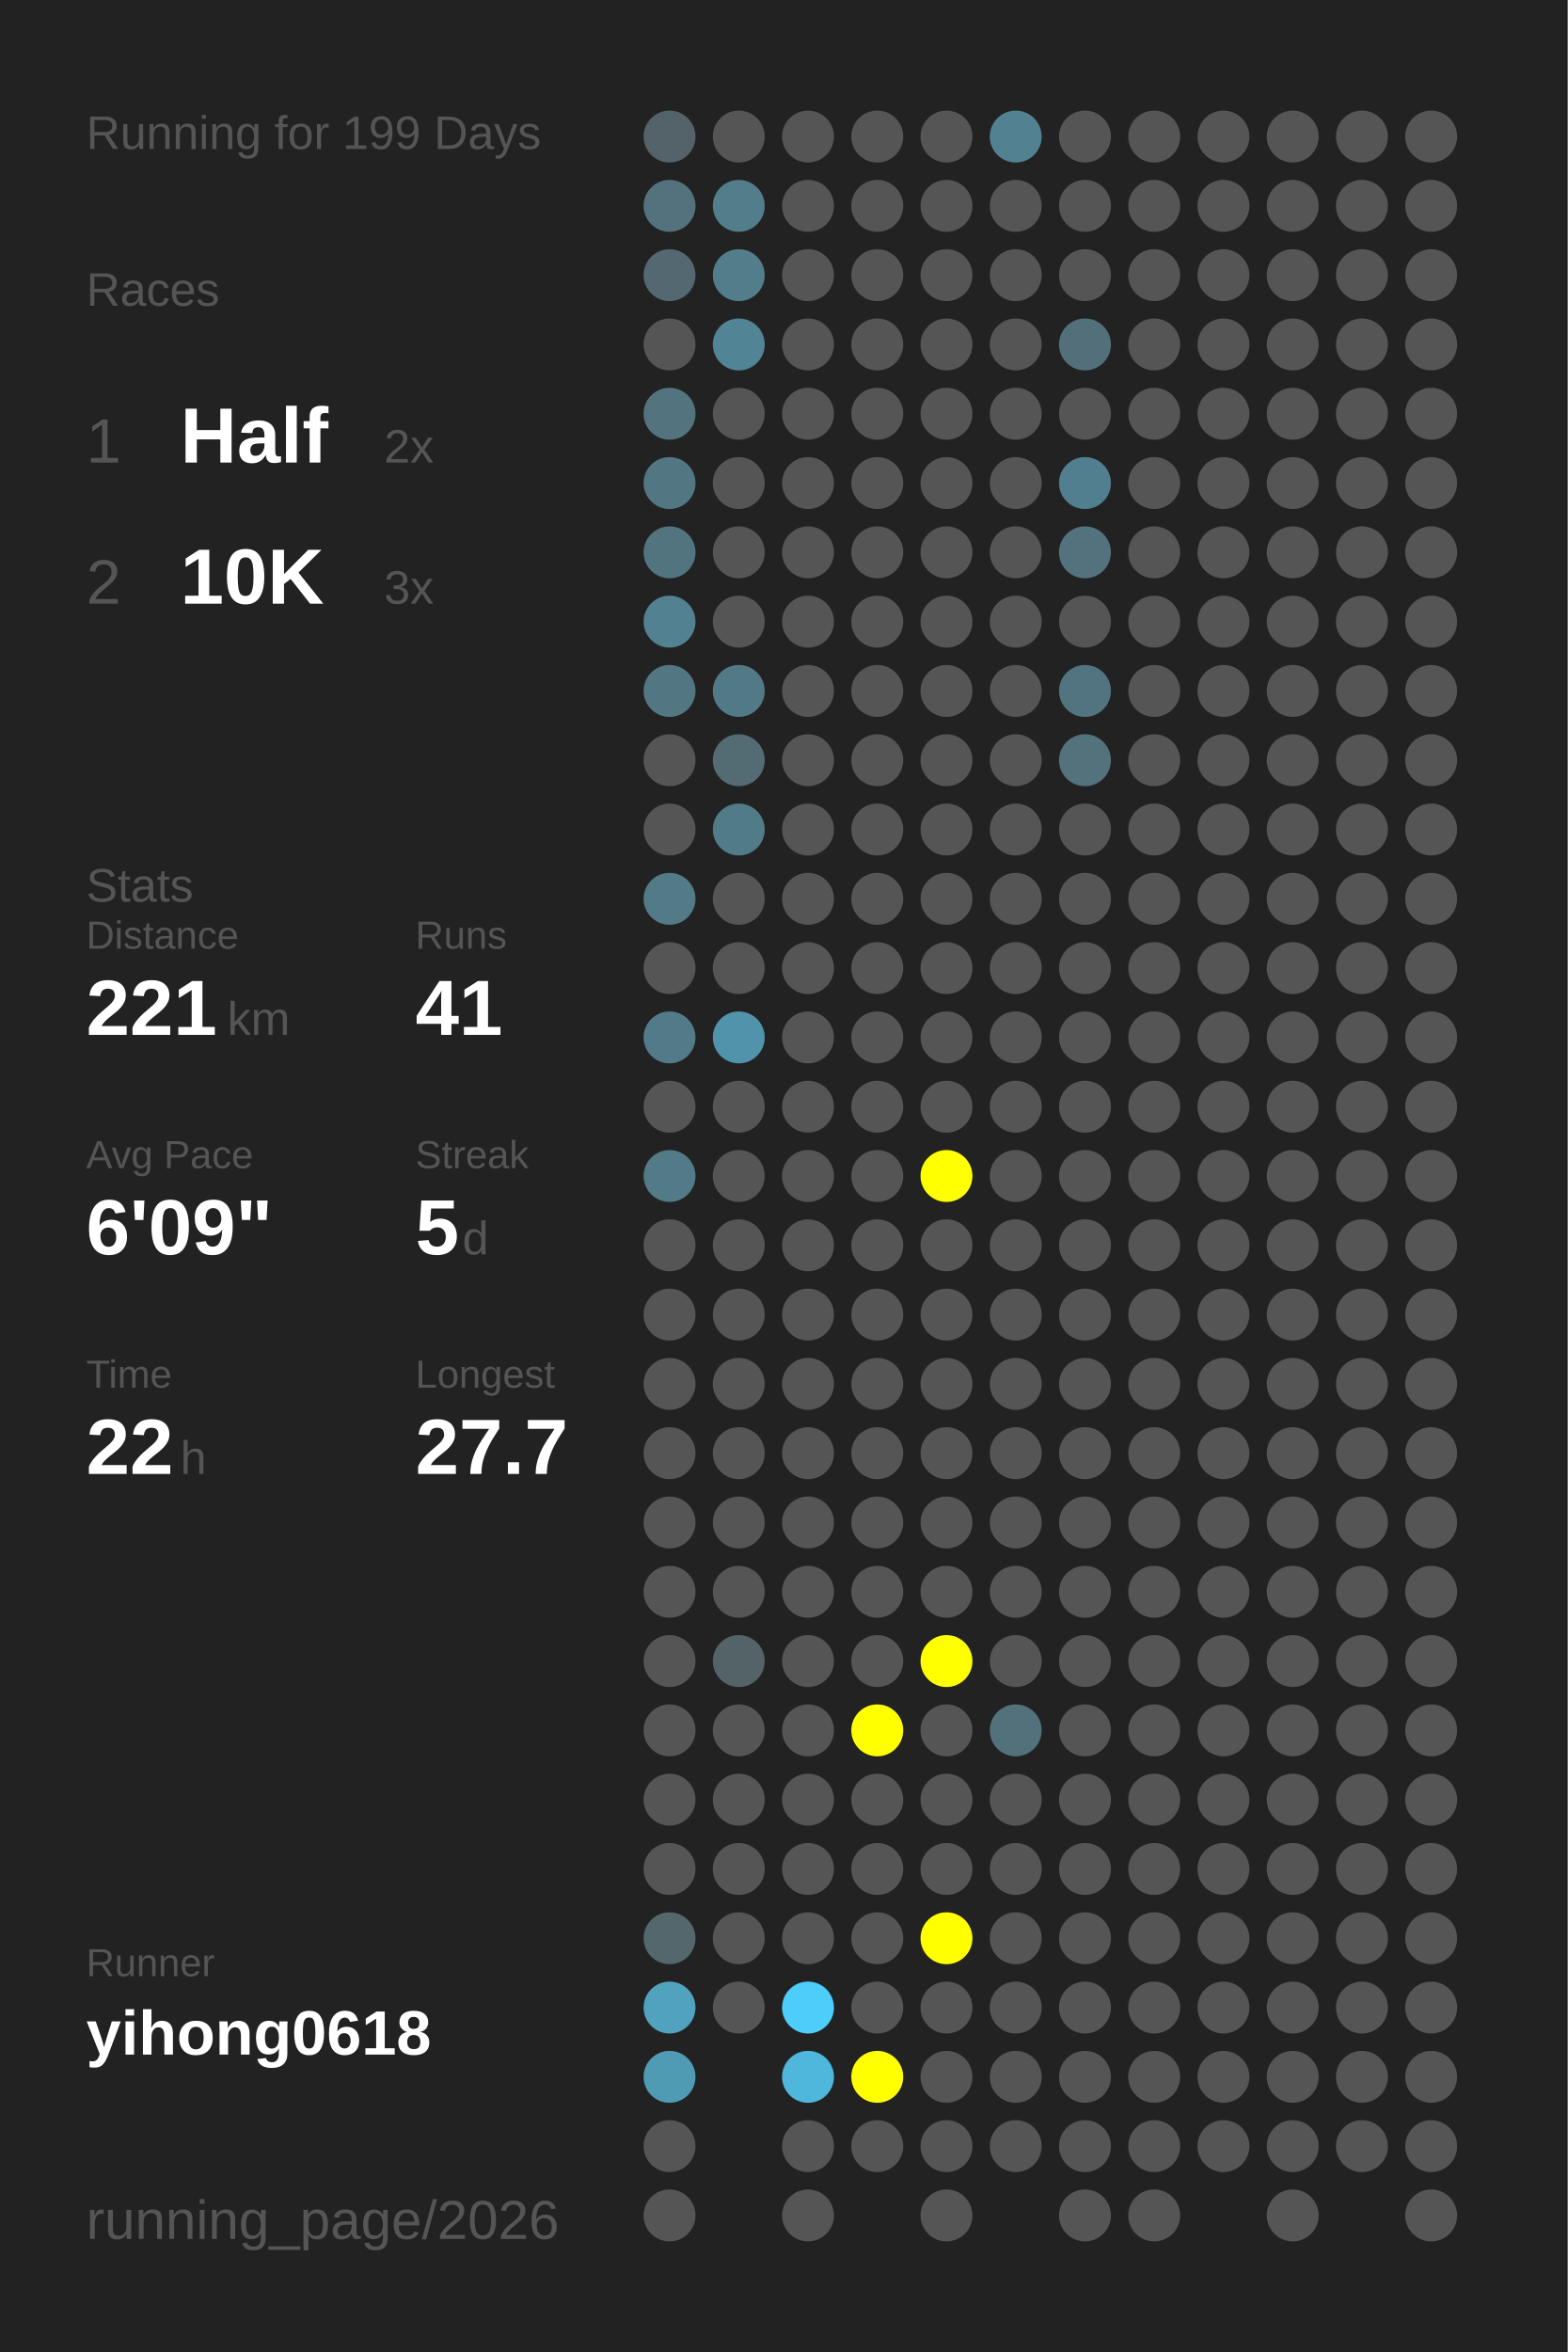
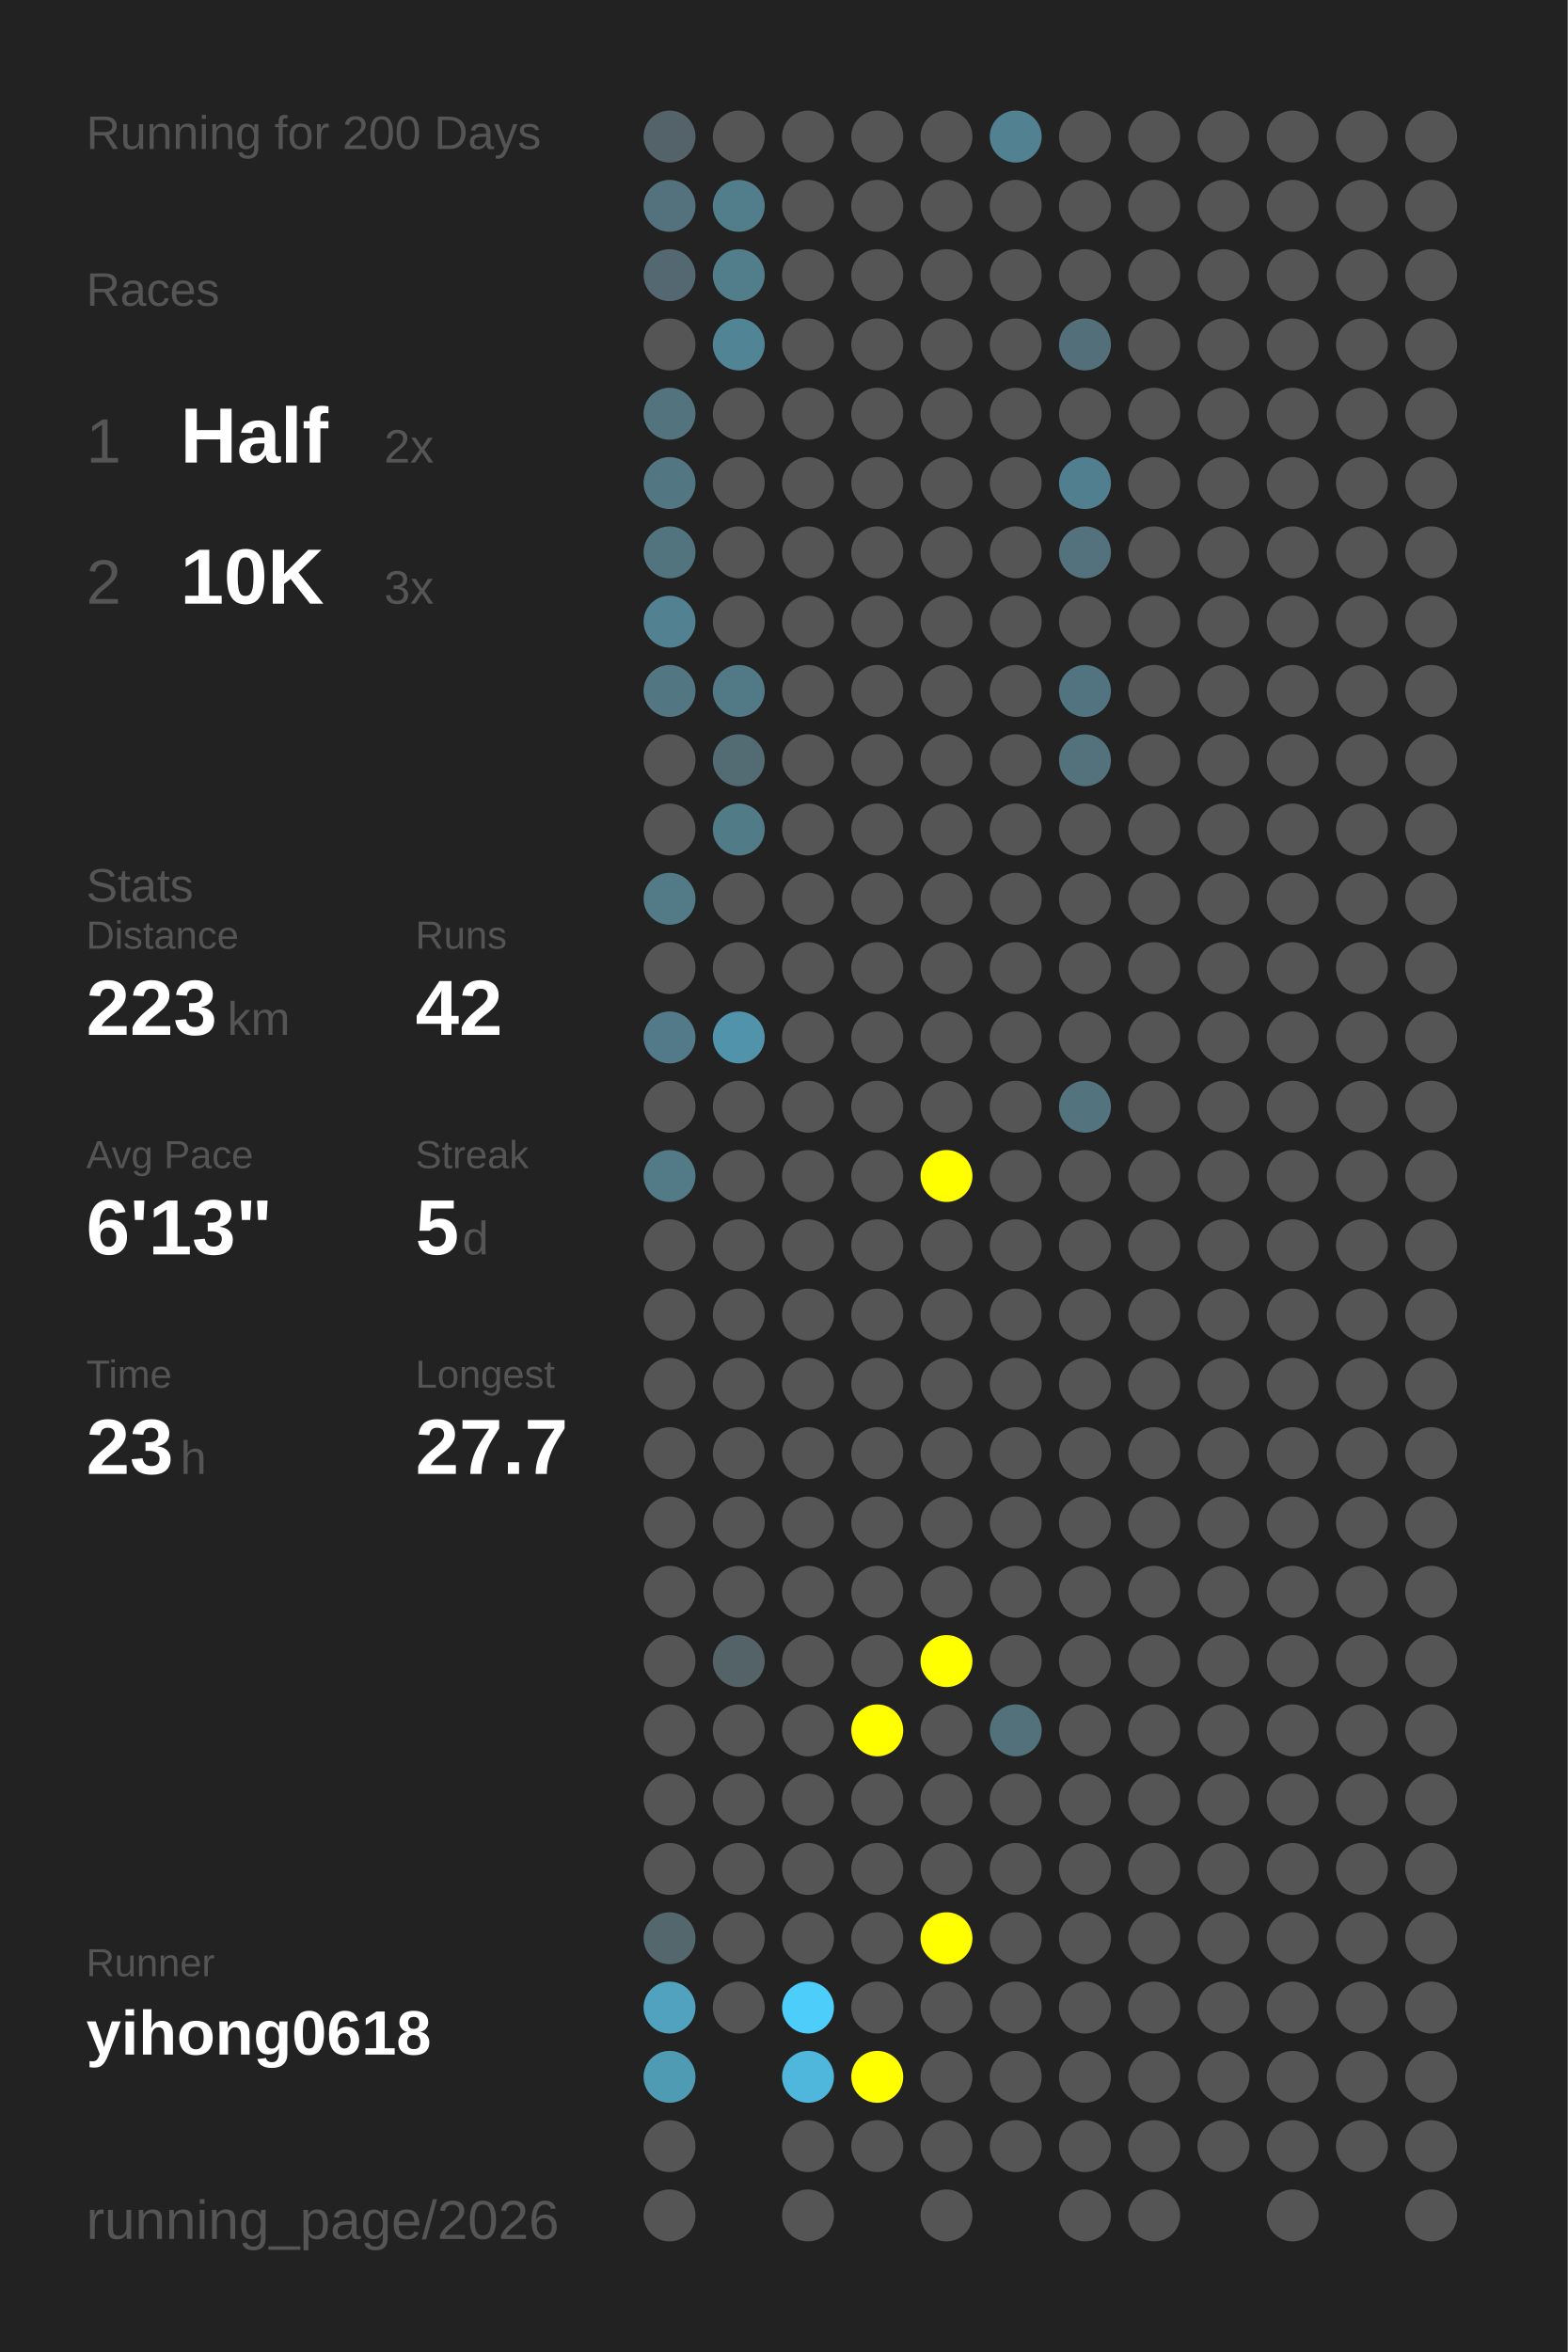
<svg xmlns="http://www.w3.org/2000/svg" baseProfile="full" height="300mm" version="1.1" viewBox="0,0,200,300" width="200mm">
  <defs />
  <rect fill="#222222" height="300" width="200" x="0" y="0" />
-   <text fill="#555555" style="font-size:6px; font-family:Arial;" x="11" y="19">Running for 199 Days</text>
+   <text fill="#555555" style="font-size:6px; font-family:Arial;" x="11" y="19">Running for 200 Days</text>
  <text fill="#555555" style="font-size:6px; font-family:Arial;" x="11" y="39">Races</text>
  <text fill="#555555" style="font-size:8px; font-family:Arial;" x="11" y="59">1</text>
  <text fill="#FFFFFF" style="font-size:10px; font-family:Arial; font-weight:bold;" x="23" y="59">Half</text>
  <text fill="#555555" style="font-size:6px; font-family:Arial;" x="49" y="59">2x</text>
  <text fill="#555555" style="font-size:8px; font-family:Arial;" x="11" y="77">2</text>
  <text fill="#FFFFFF" style="font-size:10px; font-family:Arial; font-weight:bold;" x="23" y="77">10K</text>
  <text fill="#555555" style="font-size:6px; font-family:Arial;" x="49" y="77">3x</text>
  <text fill="#555555" style="font-size:6px; font-family:Arial;" x="11" y="115">Stats</text>
  <text fill="#555555" style="font-size:5px; font-family:Arial;" x="11" y="121">Distance</text>
-   <text fill="#FFFFFF" style="font-size:10px; font-family:Arial; font-weight:bold;" x="11" y="132">221</text>
+   <text fill="#FFFFFF" style="font-size:10px; font-family:Arial; font-weight:bold;" x="11" y="132">223</text>
  <text fill="#555555" style="font-size:6px; font-family:Arial;" x="29" y="132">km</text>
  <text fill="#555555" style="font-size:5px; font-family:Arial;" x="53" y="121">Runs</text>
-   <text fill="#FFFFFF" style="font-size:10px; font-family:Arial; font-weight:bold;" x="53" y="132">41</text>
+   <text fill="#FFFFFF" style="font-size:10px; font-family:Arial; font-weight:bold;" x="53" y="132">42</text>
  <text fill="#555555" style="font-size:5px; font-family:Arial;" x="11" y="149">Avg Pace</text>
-   <text fill="#FFFFFF" style="font-size:10px; font-family:Arial; font-weight:bold;" x="11" y="160">6'09"</text>
+   <text fill="#FFFFFF" style="font-size:10px; font-family:Arial; font-weight:bold;" x="11" y="160">6'13"</text>
  <text fill="#555555" style="font-size:5px; font-family:Arial;" x="53" y="149">Streak</text>
  <text fill="#FFFFFF" style="font-size:10px; font-family:Arial; font-weight:bold;" x="53" y="160">5</text>
  <text fill="#555555" style="font-size:6px; font-family:Arial;" x="59" y="160">d</text>
  <text fill="#555555" style="font-size:5px; font-family:Arial;" x="11" y="177">Time</text>
-   <text fill="#FFFFFF" style="font-size:10px; font-family:Arial; font-weight:bold;" x="11" y="188">22</text>
+   <text fill="#FFFFFF" style="font-size:10px; font-family:Arial; font-weight:bold;" x="11" y="188">23</text>
  <text fill="#555555" style="font-size:6px; font-family:Arial;" x="23" y="188">h</text>
  <text fill="#555555" style="font-size:5px; font-family:Arial;" x="53" y="177">Longest</text>
  <text fill="#FFFFFF" style="font-size:10px; font-family:Arial; font-weight:bold;" x="53" y="188">27.7</text>
  <text fill="#555555" style="font-size:5px; font-family:Arial;" x="11" y="252.065">Runner</text>
  <text fill="#FFFFFF" style="font-size:8px; font-family:Arial; font-weight:bold;" x="11" y="262.065">yihong0618</text>
  <text fill="#555555" style="font-size:7px; font-family:Arial;" x="11" y="285.581">running_page/2026</text>
  <circle cx="85.417" cy="17.419" fill="#546369" r="3.312" />
  <circle cx="85.417" cy="26.258" fill="#53727d" r="3.312" />
  <circle cx="85.417" cy="35.097" fill="#536870" r="3.312" />
  <circle cx="85.417" cy="43.935" fill="#555555" r="3.312" />
  <circle cx="85.417" cy="52.774" fill="#53747f" r="3.312" />
  <circle cx="85.417" cy="61.613" fill="#527783" r="3.312" />
  <circle cx="85.417" cy="70.452" fill="#52747f" r="3.312" />
  <circle cx="85.417" cy="79.29" fill="#528191" r="3.312" />
  <circle cx="85.417" cy="88.129" fill="#527783" r="3.312" />
  <circle cx="85.417" cy="96.968" fill="#555555" r="3.312" />
  <circle cx="85.417" cy="105.806" fill="#555555" r="3.312" />
  <circle cx="85.417" cy="114.645" fill="#527a87" r="3.312" />
  <circle cx="85.417" cy="123.484" fill="#555555" r="3.312" />
  <circle cx="85.417" cy="132.323" fill="#527a88" r="3.312" />
  <circle cx="85.417" cy="141.161" fill="#555555" r="3.312" />
  <circle cx="85.417" cy="150" fill="#527a87" r="3.312" />
  <circle cx="85.417" cy="158.839" fill="#555555" r="3.312" />
  <circle cx="85.417" cy="167.677" fill="#555555" r="3.312" />
  <circle cx="85.417" cy="176.516" fill="#555555" r="3.312" />
  <circle cx="85.417" cy="185.355" fill="#555555" r="3.312" />
  <circle cx="85.417" cy="194.194" fill="#555555" r="3.312" />
  <circle cx="85.417" cy="203.032" fill="#555555" r="3.312" />
  <circle cx="85.417" cy="211.871" fill="#555555" r="3.312" />
  <circle cx="85.417" cy="220.71" fill="#555555" r="3.312" />
  <circle cx="85.417" cy="229.548" fill="#555555" r="3.312" />
  <circle cx="85.417" cy="238.387" fill="#555555" r="3.312" />
  <circle cx="85.417" cy="247.226" fill="#53676d" r="3.312" />
  <circle cx="85.417" cy="256.065" fill="#50a2be" r="3.312" />
  <circle cx="85.417" cy="264.903" fill="#509bb4" r="3.312" />
  <circle cx="85.417" cy="273.742" fill="#555555" r="3.312" />
  <circle cx="85.417" cy="282.581" fill="#555555" r="3.312" />
  <circle cx="94.25" cy="17.419" fill="#555555" r="3.312" />
  <circle cx="94.25" cy="26.258" fill="#527d8b" r="3.312" />
  <circle cx="94.25" cy="35.097" fill="#527d8b" r="3.312" />
  <circle cx="94.25" cy="43.935" fill="#518596" r="3.312" />
  <circle cx="94.25" cy="52.774" fill="#555555" r="3.312" />
  <circle cx="94.25" cy="61.613" fill="#555555" r="3.312" />
  <circle cx="94.25" cy="70.452" fill="#555555" r="3.312" />
  <circle cx="94.25" cy="79.29" fill="#555555" r="3.312" />
  <circle cx="94.25" cy="88.129" fill="#527986" r="3.312" />
  <circle cx="94.25" cy="96.968" fill="#536b73" r="3.312" />
  <circle cx="94.25" cy="105.806" fill="#527b88" r="3.312" />
  <circle cx="94.25" cy="114.645" fill="#555555" r="3.312" />
  <circle cx="94.25" cy="123.484" fill="#555555" r="3.312" />
  <circle cx="94.25" cy="132.323" fill="#5093aa" r="3.312" />
  <circle cx="94.25" cy="141.161" fill="#555555" r="3.312" />
  <circle cx="94.25" cy="150" fill="#555555" r="3.312" />
  <circle cx="94.25" cy="158.839" fill="#555555" r="3.312" />
  <circle cx="94.25" cy="167.677" fill="#555555" r="3.312" />
  <circle cx="94.25" cy="176.516" fill="#555555" r="3.312" />
  <circle cx="94.25" cy="185.355" fill="#555555" r="3.312" />
  <circle cx="94.25" cy="194.194" fill="#555555" r="3.312" />
  <circle cx="94.25" cy="203.032" fill="#555555" r="3.312" />
  <circle cx="94.25" cy="211.871" fill="#546368" r="3.312" />
  <circle cx="94.25" cy="220.71" fill="#555555" r="3.312" />
  <circle cx="94.25" cy="229.548" fill="#555555" r="3.312" />
  <circle cx="94.25" cy="238.387" fill="#555555" r="3.312" />
  <circle cx="94.25" cy="247.226" fill="#555555" r="3.312" />
  <circle cx="94.25" cy="256.065" fill="#555555" r="3.312" />
  <circle cx="103.083" cy="17.419" fill="#555555" r="3.312" />
  <circle cx="103.083" cy="26.258" fill="#555555" r="3.312" />
  <circle cx="103.083" cy="35.097" fill="#555555" r="3.312" />
  <circle cx="103.083" cy="43.935" fill="#555555" r="3.312" />
  <circle cx="103.083" cy="52.774" fill="#555555" r="3.312" />
  <circle cx="103.083" cy="61.613" fill="#555555" r="3.312" />
  <circle cx="103.083" cy="70.452" fill="#555555" r="3.312" />
  <circle cx="103.083" cy="79.29" fill="#555555" r="3.312" />
  <circle cx="103.083" cy="88.129" fill="#555555" r="3.312" />
  <circle cx="103.083" cy="96.968" fill="#555555" r="3.312" />
  <circle cx="103.083" cy="105.806" fill="#555555" r="3.312" />
  <circle cx="103.083" cy="114.645" fill="#555555" r="3.312" />
  <circle cx="103.083" cy="123.484" fill="#555555" r="3.312" />
  <circle cx="103.083" cy="132.323" fill="#555555" r="3.312" />
  <circle cx="103.083" cy="141.161" fill="#555555" r="3.312" />
  <circle cx="103.083" cy="150" fill="#555555" r="3.312" />
  <circle cx="103.083" cy="158.839" fill="#555555" r="3.312" />
  <circle cx="103.083" cy="167.677" fill="#555555" r="3.312" />
  <circle cx="103.083" cy="176.516" fill="#555555" r="3.312" />
  <circle cx="103.083" cy="185.355" fill="#555555" r="3.312" />
  <circle cx="103.083" cy="194.194" fill="#555555" r="3.312" />
  <circle cx="103.083" cy="203.032" fill="#555555" r="3.312" />
  <circle cx="103.083" cy="211.871" fill="#555555" r="3.312" />
  <circle cx="103.083" cy="220.71" fill="#555555" r="3.312" />
  <circle cx="103.083" cy="229.548" fill="#555555" r="3.312" />
  <circle cx="103.083" cy="238.387" fill="#555555" r="3.312" />
  <circle cx="103.083" cy="247.226" fill="#555555" r="3.312" />
  <circle cx="103.083" cy="256.065" fill="#4dcdf9" r="3.312" />
  <circle cx="103.083" cy="264.903" fill="#4eb7db" r="3.312" />
  <circle cx="103.083" cy="273.742" fill="#555555" r="3.312" />
  <circle cx="103.083" cy="282.581" fill="#555555" r="3.312" />
  <circle cx="111.917" cy="17.419" fill="#555555" r="3.312" />
  <circle cx="111.917" cy="26.258" fill="#555555" r="3.312" />
  <circle cx="111.917" cy="35.097" fill="#555555" r="3.312" />
  <circle cx="111.917" cy="43.935" fill="#555555" r="3.312" />
  <circle cx="111.917" cy="52.774" fill="#555555" r="3.312" />
  <circle cx="111.917" cy="61.613" fill="#555555" r="3.312" />
  <circle cx="111.917" cy="70.452" fill="#555555" r="3.312" />
  <circle cx="111.917" cy="79.29" fill="#555555" r="3.312" />
  <circle cx="111.917" cy="88.129" fill="#555555" r="3.312" />
  <circle cx="111.917" cy="96.968" fill="#555555" r="3.312" />
  <circle cx="111.917" cy="105.806" fill="#555555" r="3.312" />
  <circle cx="111.917" cy="114.645" fill="#555555" r="3.312" />
  <circle cx="111.917" cy="123.484" fill="#555555" r="3.312" />
  <circle cx="111.917" cy="132.323" fill="#555555" r="3.312" />
  <circle cx="111.917" cy="141.161" fill="#555555" r="3.312" />
  <circle cx="111.917" cy="150" fill="#555555" r="3.312" />
  <circle cx="111.917" cy="158.839" fill="#555555" r="3.312" />
  <circle cx="111.917" cy="167.677" fill="#555555" r="3.312" />
  <circle cx="111.917" cy="176.516" fill="#555555" r="3.312" />
  <circle cx="111.917" cy="185.355" fill="#555555" r="3.312" />
  <circle cx="111.917" cy="194.194" fill="#555555" r="3.312" />
  <circle cx="111.917" cy="203.032" fill="#555555" r="3.312" />
  <circle cx="111.917" cy="211.871" fill="#555555" r="3.312" />
  <circle cx="111.917" cy="220.71" fill="#FFFF00" r="3.312" />
  <circle cx="111.917" cy="229.548" fill="#555555" r="3.312" />
  <circle cx="111.917" cy="238.387" fill="#555555" r="3.312" />
  <circle cx="111.917" cy="247.226" fill="#555555" r="3.312" />
  <circle cx="111.917" cy="256.065" fill="#555555" r="3.312" />
  <circle cx="111.917" cy="264.903" fill="#FFFF00" r="3.312" />
  <circle cx="111.917" cy="273.742" fill="#555555" r="3.312" />
  <circle cx="120.75" cy="17.419" fill="#555555" r="3.312" />
  <circle cx="120.75" cy="26.258" fill="#555555" r="3.312" />
  <circle cx="120.75" cy="35.097" fill="#555555" r="3.312" />
  <circle cx="120.75" cy="43.935" fill="#555555" r="3.312" />
  <circle cx="120.75" cy="52.774" fill="#555555" r="3.312" />
  <circle cx="120.75" cy="61.613" fill="#555555" r="3.312" />
  <circle cx="120.75" cy="70.452" fill="#555555" r="3.312" />
  <circle cx="120.75" cy="79.29" fill="#555555" r="3.312" />
  <circle cx="120.75" cy="88.129" fill="#555555" r="3.312" />
  <circle cx="120.75" cy="96.968" fill="#555555" r="3.312" />
  <circle cx="120.75" cy="105.806" fill="#555555" r="3.312" />
  <circle cx="120.75" cy="114.645" fill="#555555" r="3.312" />
  <circle cx="120.75" cy="123.484" fill="#555555" r="3.312" />
  <circle cx="120.75" cy="132.323" fill="#555555" r="3.312" />
  <circle cx="120.75" cy="141.161" fill="#555555" r="3.312" />
  <circle cx="120.75" cy="150" fill="#FFFF00" r="3.312" />
  <circle cx="120.75" cy="158.839" fill="#555555" r="3.312" />
  <circle cx="120.75" cy="167.677" fill="#555555" r="3.312" />
  <circle cx="120.75" cy="176.516" fill="#555555" r="3.312" />
  <circle cx="120.75" cy="185.355" fill="#555555" r="3.312" />
  <circle cx="120.75" cy="194.194" fill="#555555" r="3.312" />
  <circle cx="120.75" cy="203.032" fill="#555555" r="3.312" />
  <circle cx="120.75" cy="211.871" fill="#FFFF00" r="3.312" />
  <circle cx="120.75" cy="220.71" fill="#555555" r="3.312" />
  <circle cx="120.75" cy="229.548" fill="#555555" r="3.312" />
  <circle cx="120.75" cy="238.387" fill="#555555" r="3.312" />
  <circle cx="120.75" cy="247.226" fill="#FFFF00" r="3.312" />
  <circle cx="120.75" cy="256.065" fill="#555555" r="3.312" />
  <circle cx="120.75" cy="264.903" fill="#555555" r="3.312" />
  <circle cx="120.75" cy="273.742" fill="#555555" r="3.312" />
  <circle cx="120.75" cy="282.581" fill="#555555" r="3.312" />
  <circle cx="129.583" cy="17.419" fill="#528292" r="3.312" />
  <circle cx="129.583" cy="26.258" fill="#555555" r="3.312" />
  <circle cx="129.583" cy="35.097" fill="#555555" r="3.312" />
  <circle cx="129.583" cy="43.935" fill="#555555" r="3.312" />
  <circle cx="129.583" cy="52.774" fill="#555555" r="3.312" />
  <circle cx="129.583" cy="61.613" fill="#555555" r="3.312" />
  <circle cx="129.583" cy="70.452" fill="#555555" r="3.312" />
  <circle cx="129.583" cy="79.29" fill="#555555" r="3.312" />
  <circle cx="129.583" cy="88.129" fill="#555555" r="3.312" />
  <circle cx="129.583" cy="96.968" fill="#555555" r="3.312" />
  <circle cx="129.583" cy="105.806" fill="#555555" r="3.312" />
  <circle cx="129.583" cy="114.645" fill="#555555" r="3.312" />
  <circle cx="129.583" cy="123.484" fill="#555555" r="3.312" />
  <circle cx="129.583" cy="132.323" fill="#555555" r="3.312" />
  <circle cx="129.583" cy="141.161" fill="#555555" r="3.312" />
  <circle cx="129.583" cy="150" fill="#555555" r="3.312" />
  <circle cx="129.583" cy="158.839" fill="#555555" r="3.312" />
  <circle cx="129.583" cy="167.677" fill="#555555" r="3.312" />
  <circle cx="129.583" cy="176.516" fill="#555555" r="3.312" />
  <circle cx="129.583" cy="185.355" fill="#555555" r="3.312" />
  <circle cx="129.583" cy="194.194" fill="#555555" r="3.312" />
  <circle cx="129.583" cy="203.032" fill="#555555" r="3.312" />
  <circle cx="129.583" cy="211.871" fill="#555555" r="3.312" />
  <circle cx="129.583" cy="220.71" fill="#53717b" r="3.312" />
  <circle cx="129.583" cy="229.548" fill="#555555" r="3.312" />
  <circle cx="129.583" cy="238.387" fill="#555555" r="3.312" />
  <circle cx="129.583" cy="247.226" fill="#555555" r="3.312" />
  <circle cx="129.583" cy="256.065" fill="#555555" r="3.312" />
  <circle cx="129.583" cy="264.903" fill="#555555" r="3.312" />
  <circle cx="129.583" cy="273.742" fill="#555555" r="3.312" />
  <circle cx="138.417" cy="17.419" fill="#555555" r="3.312" />
  <circle cx="138.417" cy="26.258" fill="#555555" r="3.312" />
  <circle cx="138.417" cy="35.097" fill="#555555" r="3.312" />
  <circle cx="138.417" cy="43.935" fill="#53707a" r="3.312" />
  <circle cx="138.417" cy="52.774" fill="#555555" r="3.312" />
  <circle cx="138.417" cy="61.613" fill="#527f8f" r="3.312" />
  <circle cx="138.417" cy="70.452" fill="#53727d" r="3.312" />
  <circle cx="138.417" cy="79.29" fill="#555555" r="3.312" />
  <circle cx="138.417" cy="88.129" fill="#527480" r="3.312" />
  <circle cx="138.417" cy="96.968" fill="#53727c" r="3.312" />
  <circle cx="138.417" cy="105.806" fill="#555555" r="3.312" />
  <circle cx="138.417" cy="114.645" fill="#555555" r="3.312" />
  <circle cx="138.417" cy="123.484" fill="#555555" r="3.312" />
  <circle cx="138.417" cy="132.323" fill="#555555" r="3.312" />
-   <circle cx="138.417" cy="141.161" fill="#555555" r="3.312" />
+   <circle cx="138.417" cy="141.161" fill="#53737e" r="3.312" />
  <circle cx="138.417" cy="150" fill="#555555" r="3.312" />
  <circle cx="138.417" cy="158.839" fill="#555555" r="3.312" />
  <circle cx="138.417" cy="167.677" fill="#555555" r="3.312" />
  <circle cx="138.417" cy="176.516" fill="#555555" r="3.312" />
  <circle cx="138.417" cy="185.355" fill="#555555" r="3.312" />
  <circle cx="138.417" cy="194.194" fill="#555555" r="3.312" />
  <circle cx="138.417" cy="203.032" fill="#555555" r="3.312" />
  <circle cx="138.417" cy="211.871" fill="#555555" r="3.312" />
  <circle cx="138.417" cy="220.71" fill="#555555" r="3.312" />
  <circle cx="138.417" cy="229.548" fill="#555555" r="3.312" />
  <circle cx="138.417" cy="238.387" fill="#555555" r="3.312" />
  <circle cx="138.417" cy="247.226" fill="#555555" r="3.312" />
  <circle cx="138.417" cy="256.065" fill="#555555" r="3.312" />
  <circle cx="138.417" cy="264.903" fill="#555555" r="3.312" />
  <circle cx="138.417" cy="273.742" fill="#555555" r="3.312" />
  <circle cx="138.417" cy="282.581" fill="#555555" r="3.312" />
  <circle cx="147.25" cy="17.419" fill="#555555" r="3.312" />
  <circle cx="147.25" cy="26.258" fill="#555555" r="3.312" />
  <circle cx="147.25" cy="35.097" fill="#555555" r="3.312" />
  <circle cx="147.25" cy="43.935" fill="#555555" r="3.312" />
  <circle cx="147.25" cy="52.774" fill="#555555" r="3.312" />
  <circle cx="147.25" cy="61.613" fill="#555555" r="3.312" />
  <circle cx="147.25" cy="70.452" fill="#555555" r="3.312" />
  <circle cx="147.25" cy="79.29" fill="#555555" r="3.312" />
  <circle cx="147.25" cy="88.129" fill="#555555" r="3.312" />
  <circle cx="147.25" cy="96.968" fill="#555555" r="3.312" />
  <circle cx="147.25" cy="105.806" fill="#555555" r="3.312" />
  <circle cx="147.25" cy="114.645" fill="#555555" r="3.312" />
  <circle cx="147.25" cy="123.484" fill="#555555" r="3.312" />
  <circle cx="147.25" cy="132.323" fill="#555555" r="3.312" />
  <circle cx="147.25" cy="141.161" fill="#555555" r="3.312" />
  <circle cx="147.25" cy="150" fill="#555555" r="3.312" />
  <circle cx="147.25" cy="158.839" fill="#555555" r="3.312" />
  <circle cx="147.25" cy="167.677" fill="#555555" r="3.312" />
  <circle cx="147.25" cy="176.516" fill="#555555" r="3.312" />
  <circle cx="147.25" cy="185.355" fill="#555555" r="3.312" />
  <circle cx="147.25" cy="194.194" fill="#555555" r="3.312" />
  <circle cx="147.25" cy="203.032" fill="#555555" r="3.312" />
  <circle cx="147.25" cy="211.871" fill="#555555" r="3.312" />
  <circle cx="147.25" cy="220.71" fill="#555555" r="3.312" />
  <circle cx="147.25" cy="229.548" fill="#555555" r="3.312" />
  <circle cx="147.25" cy="238.387" fill="#555555" r="3.312" />
  <circle cx="147.25" cy="247.226" fill="#555555" r="3.312" />
  <circle cx="147.25" cy="256.065" fill="#555555" r="3.312" />
  <circle cx="147.25" cy="264.903" fill="#555555" r="3.312" />
  <circle cx="147.25" cy="273.742" fill="#555555" r="3.312" />
  <circle cx="147.25" cy="282.581" fill="#555555" r="3.312" />
  <circle cx="156.083" cy="17.419" fill="#555555" r="3.312" />
  <circle cx="156.083" cy="26.258" fill="#555555" r="3.312" />
  <circle cx="156.083" cy="35.097" fill="#555555" r="3.312" />
  <circle cx="156.083" cy="43.935" fill="#555555" r="3.312" />
  <circle cx="156.083" cy="52.774" fill="#555555" r="3.312" />
  <circle cx="156.083" cy="61.613" fill="#555555" r="3.312" />
  <circle cx="156.083" cy="70.452" fill="#555555" r="3.312" />
  <circle cx="156.083" cy="79.29" fill="#555555" r="3.312" />
  <circle cx="156.083" cy="88.129" fill="#555555" r="3.312" />
  <circle cx="156.083" cy="96.968" fill="#555555" r="3.312" />
  <circle cx="156.083" cy="105.806" fill="#555555" r="3.312" />
  <circle cx="156.083" cy="114.645" fill="#555555" r="3.312" />
  <circle cx="156.083" cy="123.484" fill="#555555" r="3.312" />
  <circle cx="156.083" cy="132.323" fill="#555555" r="3.312" />
  <circle cx="156.083" cy="141.161" fill="#555555" r="3.312" />
  <circle cx="156.083" cy="150" fill="#555555" r="3.312" />
  <circle cx="156.083" cy="158.839" fill="#555555" r="3.312" />
  <circle cx="156.083" cy="167.677" fill="#555555" r="3.312" />
  <circle cx="156.083" cy="176.516" fill="#555555" r="3.312" />
  <circle cx="156.083" cy="185.355" fill="#555555" r="3.312" />
  <circle cx="156.083" cy="194.194" fill="#555555" r="3.312" />
  <circle cx="156.083" cy="203.032" fill="#555555" r="3.312" />
  <circle cx="156.083" cy="211.871" fill="#555555" r="3.312" />
  <circle cx="156.083" cy="220.71" fill="#555555" r="3.312" />
  <circle cx="156.083" cy="229.548" fill="#555555" r="3.312" />
  <circle cx="156.083" cy="238.387" fill="#555555" r="3.312" />
  <circle cx="156.083" cy="247.226" fill="#555555" r="3.312" />
  <circle cx="156.083" cy="256.065" fill="#555555" r="3.312" />
  <circle cx="156.083" cy="264.903" fill="#555555" r="3.312" />
  <circle cx="156.083" cy="273.742" fill="#555555" r="3.312" />
  <circle cx="164.917" cy="17.419" fill="#555555" r="3.312" />
  <circle cx="164.917" cy="26.258" fill="#555555" r="3.312" />
  <circle cx="164.917" cy="35.097" fill="#555555" r="3.312" />
  <circle cx="164.917" cy="43.935" fill="#555555" r="3.312" />
  <circle cx="164.917" cy="52.774" fill="#555555" r="3.312" />
  <circle cx="164.917" cy="61.613" fill="#555555" r="3.312" />
  <circle cx="164.917" cy="70.452" fill="#555555" r="3.312" />
  <circle cx="164.917" cy="79.29" fill="#555555" r="3.312" />
  <circle cx="164.917" cy="88.129" fill="#555555" r="3.312" />
  <circle cx="164.917" cy="96.968" fill="#555555" r="3.312" />
  <circle cx="164.917" cy="105.806" fill="#555555" r="3.312" />
  <circle cx="164.917" cy="114.645" fill="#555555" r="3.312" />
  <circle cx="164.917" cy="123.484" fill="#555555" r="3.312" />
  <circle cx="164.917" cy="132.323" fill="#555555" r="3.312" />
  <circle cx="164.917" cy="141.161" fill="#555555" r="3.312" />
  <circle cx="164.917" cy="150" fill="#555555" r="3.312" />
  <circle cx="164.917" cy="158.839" fill="#555555" r="3.312" />
  <circle cx="164.917" cy="167.677" fill="#555555" r="3.312" />
  <circle cx="164.917" cy="176.516" fill="#555555" r="3.312" />
  <circle cx="164.917" cy="185.355" fill="#555555" r="3.312" />
  <circle cx="164.917" cy="194.194" fill="#555555" r="3.312" />
  <circle cx="164.917" cy="203.032" fill="#555555" r="3.312" />
  <circle cx="164.917" cy="211.871" fill="#555555" r="3.312" />
  <circle cx="164.917" cy="220.71" fill="#555555" r="3.312" />
  <circle cx="164.917" cy="229.548" fill="#555555" r="3.312" />
  <circle cx="164.917" cy="238.387" fill="#555555" r="3.312" />
  <circle cx="164.917" cy="247.226" fill="#555555" r="3.312" />
  <circle cx="164.917" cy="256.065" fill="#555555" r="3.312" />
  <circle cx="164.917" cy="264.903" fill="#555555" r="3.312" />
  <circle cx="164.917" cy="273.742" fill="#555555" r="3.312" />
  <circle cx="164.917" cy="282.581" fill="#555555" r="3.312" />
  <circle cx="173.75" cy="17.419" fill="#555555" r="3.312" />
  <circle cx="173.75" cy="26.258" fill="#555555" r="3.312" />
  <circle cx="173.75" cy="35.097" fill="#555555" r="3.312" />
  <circle cx="173.75" cy="43.935" fill="#555555" r="3.312" />
  <circle cx="173.75" cy="52.774" fill="#555555" r="3.312" />
  <circle cx="173.75" cy="61.613" fill="#555555" r="3.312" />
  <circle cx="173.75" cy="70.452" fill="#555555" r="3.312" />
  <circle cx="173.75" cy="79.29" fill="#555555" r="3.312" />
  <circle cx="173.75" cy="88.129" fill="#555555" r="3.312" />
  <circle cx="173.75" cy="96.968" fill="#555555" r="3.312" />
  <circle cx="173.75" cy="105.806" fill="#555555" r="3.312" />
  <circle cx="173.75" cy="114.645" fill="#555555" r="3.312" />
  <circle cx="173.75" cy="123.484" fill="#555555" r="3.312" />
  <circle cx="173.75" cy="132.323" fill="#555555" r="3.312" />
  <circle cx="173.75" cy="141.161" fill="#555555" r="3.312" />
  <circle cx="173.75" cy="150" fill="#555555" r="3.312" />
  <circle cx="173.75" cy="158.839" fill="#555555" r="3.312" />
  <circle cx="173.75" cy="167.677" fill="#555555" r="3.312" />
  <circle cx="173.75" cy="176.516" fill="#555555" r="3.312" />
  <circle cx="173.75" cy="185.355" fill="#555555" r="3.312" />
  <circle cx="173.75" cy="194.194" fill="#555555" r="3.312" />
  <circle cx="173.75" cy="203.032" fill="#555555" r="3.312" />
  <circle cx="173.75" cy="211.871" fill="#555555" r="3.312" />
  <circle cx="173.75" cy="220.71" fill="#555555" r="3.312" />
  <circle cx="173.75" cy="229.548" fill="#555555" r="3.312" />
  <circle cx="173.75" cy="238.387" fill="#555555" r="3.312" />
  <circle cx="173.75" cy="247.226" fill="#555555" r="3.312" />
  <circle cx="173.75" cy="256.065" fill="#555555" r="3.312" />
  <circle cx="173.75" cy="264.903" fill="#555555" r="3.312" />
  <circle cx="173.75" cy="273.742" fill="#555555" r="3.312" />
  <circle cx="182.583" cy="17.419" fill="#555555" r="3.312" />
  <circle cx="182.583" cy="26.258" fill="#555555" r="3.312" />
  <circle cx="182.583" cy="35.097" fill="#555555" r="3.312" />
  <circle cx="182.583" cy="43.935" fill="#555555" r="3.312" />
  <circle cx="182.583" cy="52.774" fill="#555555" r="3.312" />
  <circle cx="182.583" cy="61.613" fill="#555555" r="3.312" />
  <circle cx="182.583" cy="70.452" fill="#555555" r="3.312" />
  <circle cx="182.583" cy="79.29" fill="#555555" r="3.312" />
  <circle cx="182.583" cy="88.129" fill="#555555" r="3.312" />
  <circle cx="182.583" cy="96.968" fill="#555555" r="3.312" />
  <circle cx="182.583" cy="105.806" fill="#555555" r="3.312" />
  <circle cx="182.583" cy="114.645" fill="#555555" r="3.312" />
  <circle cx="182.583" cy="123.484" fill="#555555" r="3.312" />
  <circle cx="182.583" cy="132.323" fill="#555555" r="3.312" />
  <circle cx="182.583" cy="141.161" fill="#555555" r="3.312" />
  <circle cx="182.583" cy="150" fill="#555555" r="3.312" />
  <circle cx="182.583" cy="158.839" fill="#555555" r="3.312" />
  <circle cx="182.583" cy="167.677" fill="#555555" r="3.312" />
  <circle cx="182.583" cy="176.516" fill="#555555" r="3.312" />
  <circle cx="182.583" cy="185.355" fill="#555555" r="3.312" />
  <circle cx="182.583" cy="194.194" fill="#555555" r="3.312" />
  <circle cx="182.583" cy="203.032" fill="#555555" r="3.312" />
  <circle cx="182.583" cy="211.871" fill="#555555" r="3.312" />
  <circle cx="182.583" cy="220.71" fill="#555555" r="3.312" />
  <circle cx="182.583" cy="229.548" fill="#555555" r="3.312" />
  <circle cx="182.583" cy="238.387" fill="#555555" r="3.312" />
  <circle cx="182.583" cy="247.226" fill="#555555" r="3.312" />
  <circle cx="182.583" cy="256.065" fill="#555555" r="3.312" />
  <circle cx="182.583" cy="264.903" fill="#555555" r="3.312" />
  <circle cx="182.583" cy="273.742" fill="#555555" r="3.312" />
  <circle cx="182.583" cy="282.581" fill="#555555" r="3.312" />
</svg>
